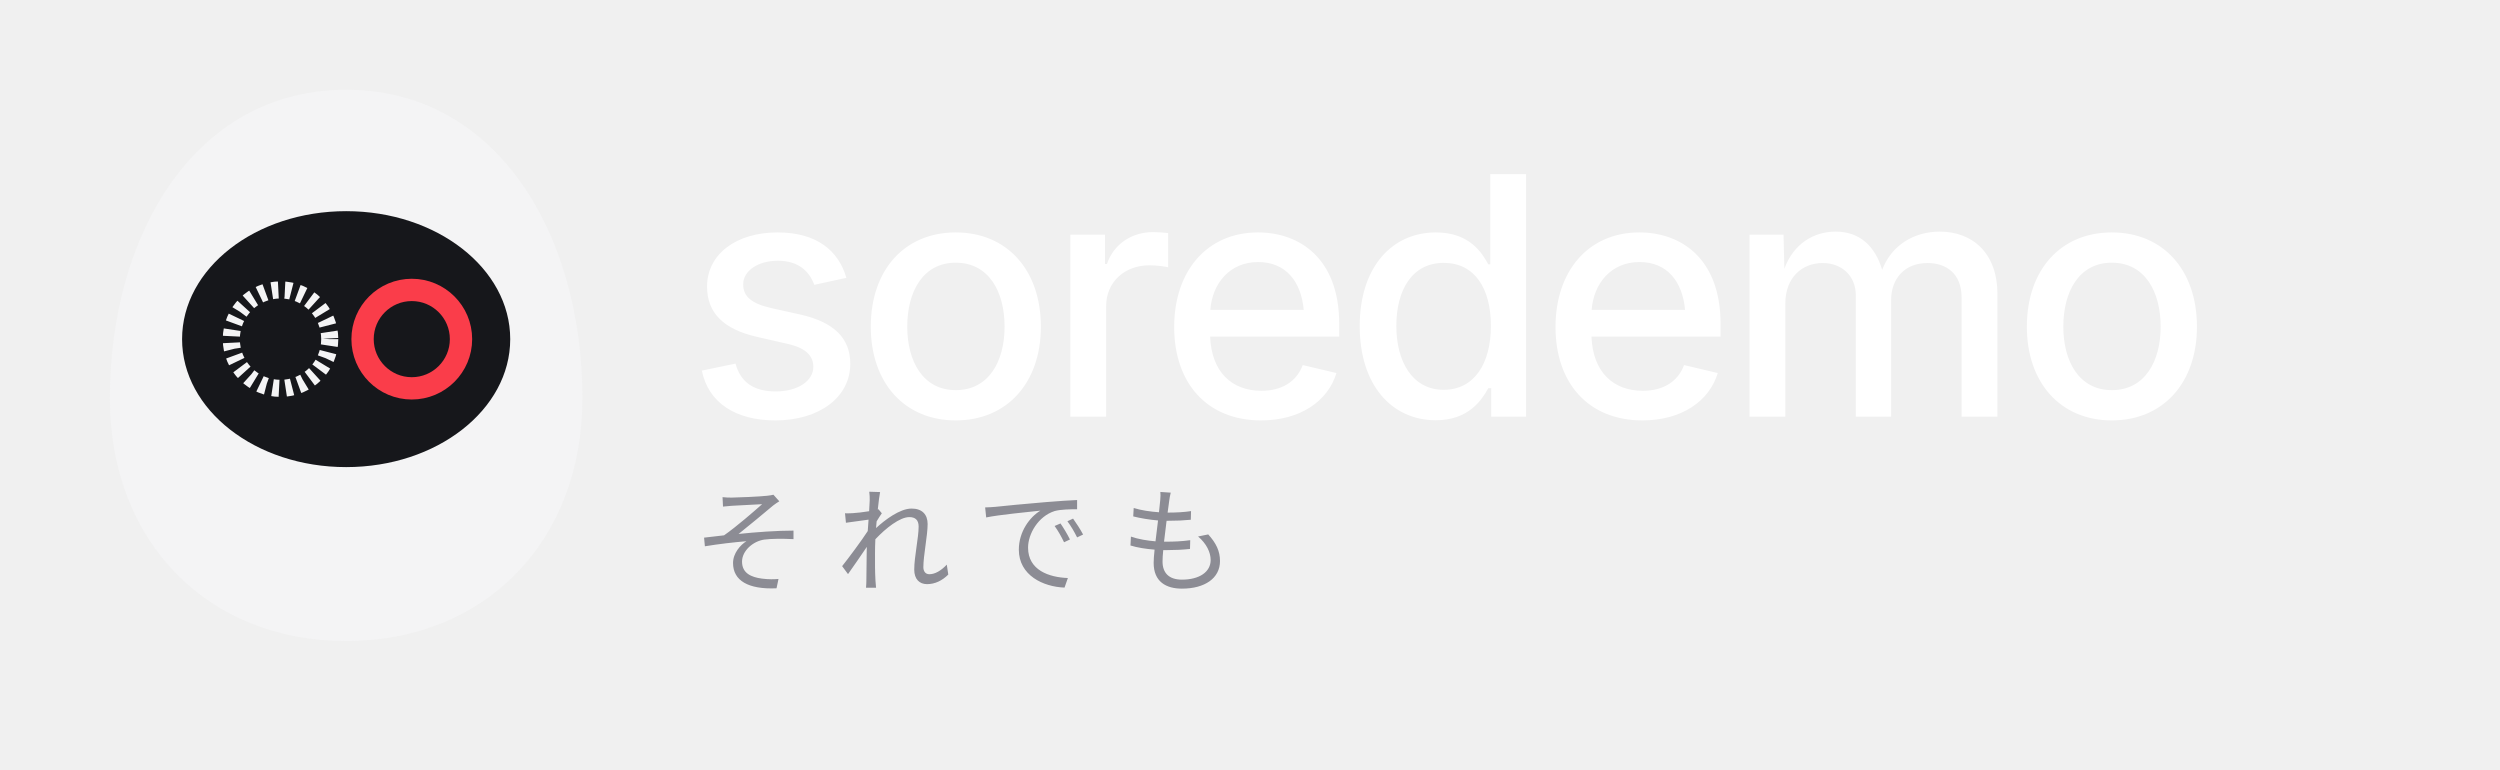
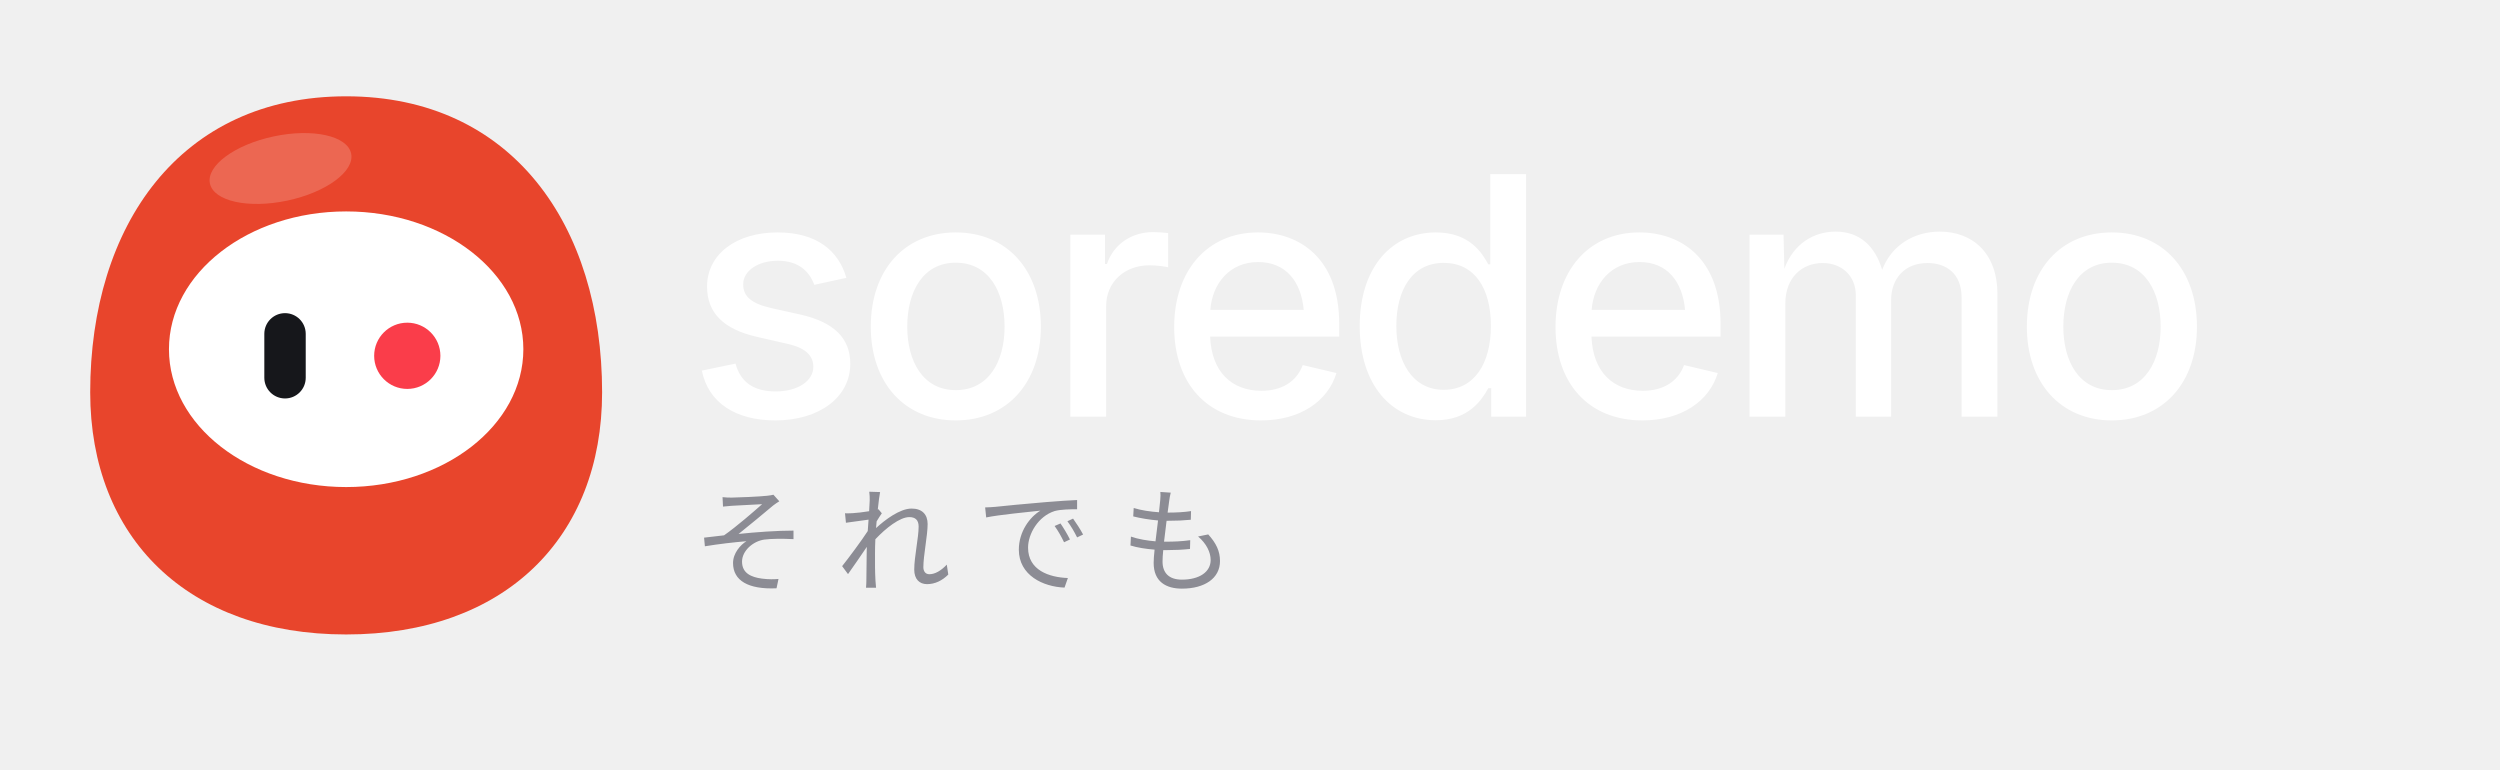
<svg xmlns="http://www.w3.org/2000/svg" width="1950" height="600" viewBox="0 0 1950 600">
-   <g transform="translate(270 285) scale(5.119) translate(-50 -50)">
-     <path d="M50 8C73 8 86 30 86 55C86 77 71 92 50 92C29 92 14 77 14 55C14 30 27 8 50 8Z" fill="#f4f4f5" />
-     <path d="M25 46a25 19.5 0 1 0 50 0a25 19.5 0 1 0 -50 0Z" fill="#16171b" />
-     <circle cx="60" cy="46" r="7.5" fill="none" stroke="#fa3d4a" stroke-width="3.4" />
-     <circle cx="40" cy="46" r="7.5" fill="none" stroke="#f4f4f5" stroke-width="2.6" pathLength="20" stroke-dasharray="1 1" />
+   <g transform="translate(270 285) scale(5.119) translate(-50 -52)">
+     <path d="M50 11C75.3 11 89 30.68 89 56.1C89 78.24 74.18 93 50 93C25.82 93 11 78.24 11 56.1C11 30.68 24.7 11 50 11Z" fill="#E8452C" />
+     <ellipse cx="40" cy="22" rx="11" ry="5" fill="#FFFFFF" opacity="0.18" transform="rotate(-12 40 22)" />
+     <ellipse cx="50" cy="49.54" rx="27" ry="21" fill="#FFFFFF" transform="rotate(0 50 49.54)" />
+     <rect x="37.531" y="44.04" width="6.309" height="13" rx="3.154" fill="#16171B" transform="rotate(0 40.686 50.54)" />
+     <circle cx="59.314" cy="50.54" r="5.047" fill="#FA3D4A" />
  </g>
  <path d="m 604.697,327.92 c 34.658,0 58.525,-18.281 58.525,-44.18 0,-19.678 -12.441,-32.373 -38.721,-38.34 l -22.852,-5.078 c -15.615,-3.555 -21.963,-9.141 -21.963,-18.535 0,-10.664 11.68,-18.408 27.041,-18.408 16.758,0 24.756,8.887 28.438,18.789 l 25.01,-5.459 c -6.094,-21.074 -22.979,-35.42 -53.701,-35.42 -32.119,0 -54.971,16.885 -54.971,42.275 0,20.312 12.695,33.262 39.102,39.229 l 23.867,5.459 c 13.457,3.047 19.932,8.887 19.932,17.9 0,10.537 -11.426,19.17 -29.453,19.17 -16.504,0 -27.295,-6.855 -31.23,-21.709 l -26.279,5.459 c 5.078,25.137 26.406,38.848 57.256,38.848 z m 140.789,0 c 39.99,0 66.396,-29.326 66.396,-73.125 0,-44.18 -26.406,-73.506 -66.396,-73.506 -39.99,0 -66.27,29.326 -66.27,73.506 0,43.799 26.279,73.125 66.27,73.125 z m 0,-23.613 c -25.645,0 -37.832,-22.598 -37.832,-49.512 0,-27.295 12.188,-49.893 37.832,-49.893 25.898,0 38.086,22.725 38.086,49.893 0,26.914 -12.188,49.512 -38.086,49.512 z M 834.859,325 h 27.93 v -86.201 c 0,-18.662 14.219,-31.865 33.77,-31.865 5.84,0 12.568,1.016 14.6,1.523 v -26.66 c -2.92,-0.381 -8.252,-0.762 -11.807,-0.762 -16.631,0 -30.723,9.395 -35.928,24.883 h -1.523 v -22.852 h -27.041 z m 148.787,2.92 c 30.342,0 52.051,-14.854 58.779,-36.943 l -26.279,-6.221 c -4.951,13.203 -16.631,20.059 -32.246,20.059 -23.232,0 -38.975,-14.854 -39.99,-42.275 H 1044.584 v -9.902 c 0,-51.162 -30.977,-71.348 -63.35,-71.348 -39.736,0 -65.381,30.088 -65.381,73.76 0,44.053 25.898,72.871 67.793,72.871 z m -39.609,-86.201 c 1.523,-20.439 14.98,-37.324 37.324,-37.324 21.455,0 33.516,14.98 35.547,37.324 z m 175.955,86.074 c 25.645,0 35.928,-15.996 40.879,-25.01 h 2.285 V 325 h 27.168 V 135.84 h -27.93 v 70.332 h -1.523 c -4.824,-8.76 -14.473,-24.883 -40.879,-24.883 -34.15,0 -59.414,26.914 -59.414,73.125 0,45.83 24.883,73.379 59.414,73.379 z m 6.094,-23.74 c -24.248,0 -36.943,-21.709 -36.943,-49.893 0,-27.93 12.314,-49.131 36.943,-49.131 23.994,0 36.816,19.678 36.816,49.131 0,29.58 -13.076,49.893 -36.816,49.893 z m 155.008,23.867 c 30.342,0 52.051,-14.854 58.779,-36.943 l -26.279,-6.221 c -4.951,13.203 -16.631,20.059 -32.246,20.059 -23.233,0 -38.975,-14.854 -39.99,-42.275 h 100.674 v -9.902 c 0,-51.162 -30.977,-71.348 -63.35,-71.348 -39.736,0 -65.381,30.088 -65.381,73.76 0,44.053 25.898,72.871 67.793,72.871 z m -39.609,-86.201 c 1.523,-20.439 14.98,-37.324 37.324,-37.324 21.455,0 33.516,14.98 35.547,37.324 z M 1364.627,325 h 27.93 v -88.232 c 0,-20.693 13.457,-31.611 29.072,-31.611 14.98,0 25.898,10.029 25.898,25.137 V 325 h 27.549 v -90.898 c 0,-16.885 10.664,-28.945 28.311,-28.945 14.473,0 26.66,7.998 26.66,26.914 V 325 h 27.93 v -95.723 c 0,-32.246 -19.805,-48.623 -44.941,-48.623 -20.186,0 -37.705,10.664 -44.941,29.834 -5.586,-18.789 -17.773,-29.834 -36.309,-29.834 -16.885,0 -32.754,9.268 -39.99,28.945 l -0.635,-26.533 h -26.533 z m 282.596,2.92 c 39.99,0 66.396,-29.326 66.396,-73.125 0,-44.18 -26.406,-73.506 -66.396,-73.506 -39.99,0 -66.27,29.326 -66.27,73.506 0,43.799 26.279,73.125 66.27,73.125 z m 0,-23.613 c -25.645,0 -37.832,-22.598 -37.832,-49.512 0,-27.295 12.188,-49.893 37.832,-49.893 25.898,0 38.086,22.725 38.086,49.893 0,26.914 -12.188,49.512 -38.086,49.512 z" fill="#ffffff" />
  <path d="m 563.58,387.77 0.36,7.38 c 1.89,-0.18 4.59,-0.45 6.84,-0.63 3.87,-0.27 19.71,-0.99 23.67,-1.26 -5.67,5.04 -19.98,17.55 -29.7,24.3 -4.59,0.54 -10.71,1.26 -15.57,1.8 l 0.63,6.75 c 10.8,-1.8 22.77,-3.15 32.4,-3.96 -4.59,2.79 -10.44,9.27 -10.44,17.01 0,13.77 11.97,20.7 33.93,19.71 l 1.53,-7.29 c -3.24,0.27 -7.65,0.45 -12.96,-0.27 -8.19,-1.08 -15.48,-4.14 -15.48,-13.23 0,-8.46 8.55,-15.93 17.28,-17.19 5.4,-0.72 14.04,-0.81 22.86,-0.36 v -6.66 c -12.96,0 -29.16,1.17 -42.84,2.61 7.2,-5.67 20.25,-16.56 26.91,-22.14 1.26,-0.99 3.6,-2.61 4.86,-3.33 l -4.59,-5.13 c -1.08,0.27 -2.79,0.63 -4.86,0.81 -5.22,0.63 -23.76,1.44 -27.72,1.44 -2.7,0 -4.95,-0.09 -7.11,-0.36 z m 114.79,2.43 -0.45,8.55 c -4.68,0.81 -9.99,1.35 -12.96,1.53 -2.16,0.09 -3.87,0.18 -5.85,0.09 l 0.72,7.38 17.64,-2.43 -0.63,8.91 c -4.5,7.02 -14.94,21.06 -19.98,27.36 l 4.59,6.21 c 4.32,-6.12 10.26,-14.67 14.67,-21.24 l -0.09,3.51 c -0.18,9.81 -0.18,14.4 -0.27,23.04 0,1.44 -0.09,3.69 -0.27,5.31 h 7.83 c -0.18,-1.62 -0.36,-3.87 -0.45,-5.49 -0.45,-8.01 -0.36,-13.5 -0.36,-21.69 0,-3.24 0.09,-6.84 0.27,-10.62 8.28,-8.82 19.17,-17.28 26.46,-17.28 4.59,0 7.29,2.16 7.29,7.38 0,8.82 -3.42,23.58 -3.42,33.57 0,7.47 4.05,11.34 9.99,11.34 6.12,0 11.79,-2.7 16.56,-7.47 l -1.17,-7.74 c -4.59,4.86 -9.27,7.47 -13.59,7.47 -3.24,0 -4.68,-2.52 -4.68,-5.49 0,-9.18 3.33,-24.66 3.33,-33.66 0,-7.29 -4.14,-12.06 -12.51,-12.06 -9.09,0 -20.7,8.73 -27.72,15.21 l 0.45,-5.22 c 1.35,-2.25 2.88,-4.68 4.05,-6.3 l -2.61,-3.15 -0.54,0.18 c 0.63,-6.3 1.35,-11.34 1.8,-13.59 l -8.46,-0.27 c 0.36,2.25 0.36,4.68 0.36,6.66 z m 90.04,5.58 0.81,7.83 c 9.72,-2.07 32.67,-4.23 42.3,-5.31 -8.28,4.95 -16.83,16.38 -16.83,30.42 0,20.07 18.99,28.98 35.64,29.61 l 2.61,-7.47 c -14.67,-0.54 -31.05,-6.12 -31.05,-23.67 0,-10.71 7.83,-24.39 20.61,-28.53 4.59,-1.35 12.51,-1.44 17.64,-1.44 v -7.2 c -6.03,0.27 -14.49,0.81 -24.3,1.62 -16.56,1.35 -33.57,3.06 -39.42,3.69 -1.71,0.18 -4.59,0.36 -8.01,0.45 z m 58.77,12.51 -4.59,1.98 c 2.7,3.69 5.31,8.37 7.38,12.69 l 4.59,-2.16 c -1.89,-3.96 -5.31,-9.54 -7.38,-12.51 z m 9.81,-3.78 -4.41,2.07 c 2.79,3.78 5.4,8.19 7.56,12.6 l 4.68,-2.25 c -2.07,-3.96 -5.67,-9.45 -7.83,-12.42 z m 45.13,14.04 -0.36,6.93 c 5.49,1.71 12.06,2.7 18.81,3.24 -0.45,4.23 -0.72,7.83 -0.72,10.35 0,14.76 9.81,20.07 22.05,20.07 17.82,0 29.7,-8.1 29.7,-21.51 0,-7.74 -2.97,-13.95 -9.18,-20.79 l -7.92,1.62 c 6.57,5.58 9.81,12.33 9.81,18.36 0,9.27 -8.73,15.3 -22.41,15.3 -10.26,0 -15.12,-5.4 -15.12,-14.13 0,-2.16 0.18,-5.31 0.54,-8.91 h 3.24 c 6.12,0 11.7,-0.27 17.64,-0.9 l 0.18,-6.84 c -6.3,0.9 -12.6,1.17 -18.72,1.17 h -1.71 l 1.98,-16.29 h 0.63 c 7.29,0 12.51,-0.27 18.27,-0.81 l 0.18,-6.75 c -5.22,0.81 -11.34,1.17 -18.27,1.17 l 1.26,-9.27 c 0.27,-1.98 0.54,-3.87 1.17,-6.3 l -8.1,-0.54 c 0.18,1.71 0.18,3.33 -0.09,6.39 l -0.99,9.45 c -6.66,-0.45 -14.04,-1.53 -19.71,-3.33 l -0.36,6.57 c 5.67,1.44 12.78,2.61 19.35,3.15 l -1.98,16.29 c -6.39,-0.54 -13.23,-1.62 -19.17,-3.69 z" fill="#8c8c94" />
</svg>
